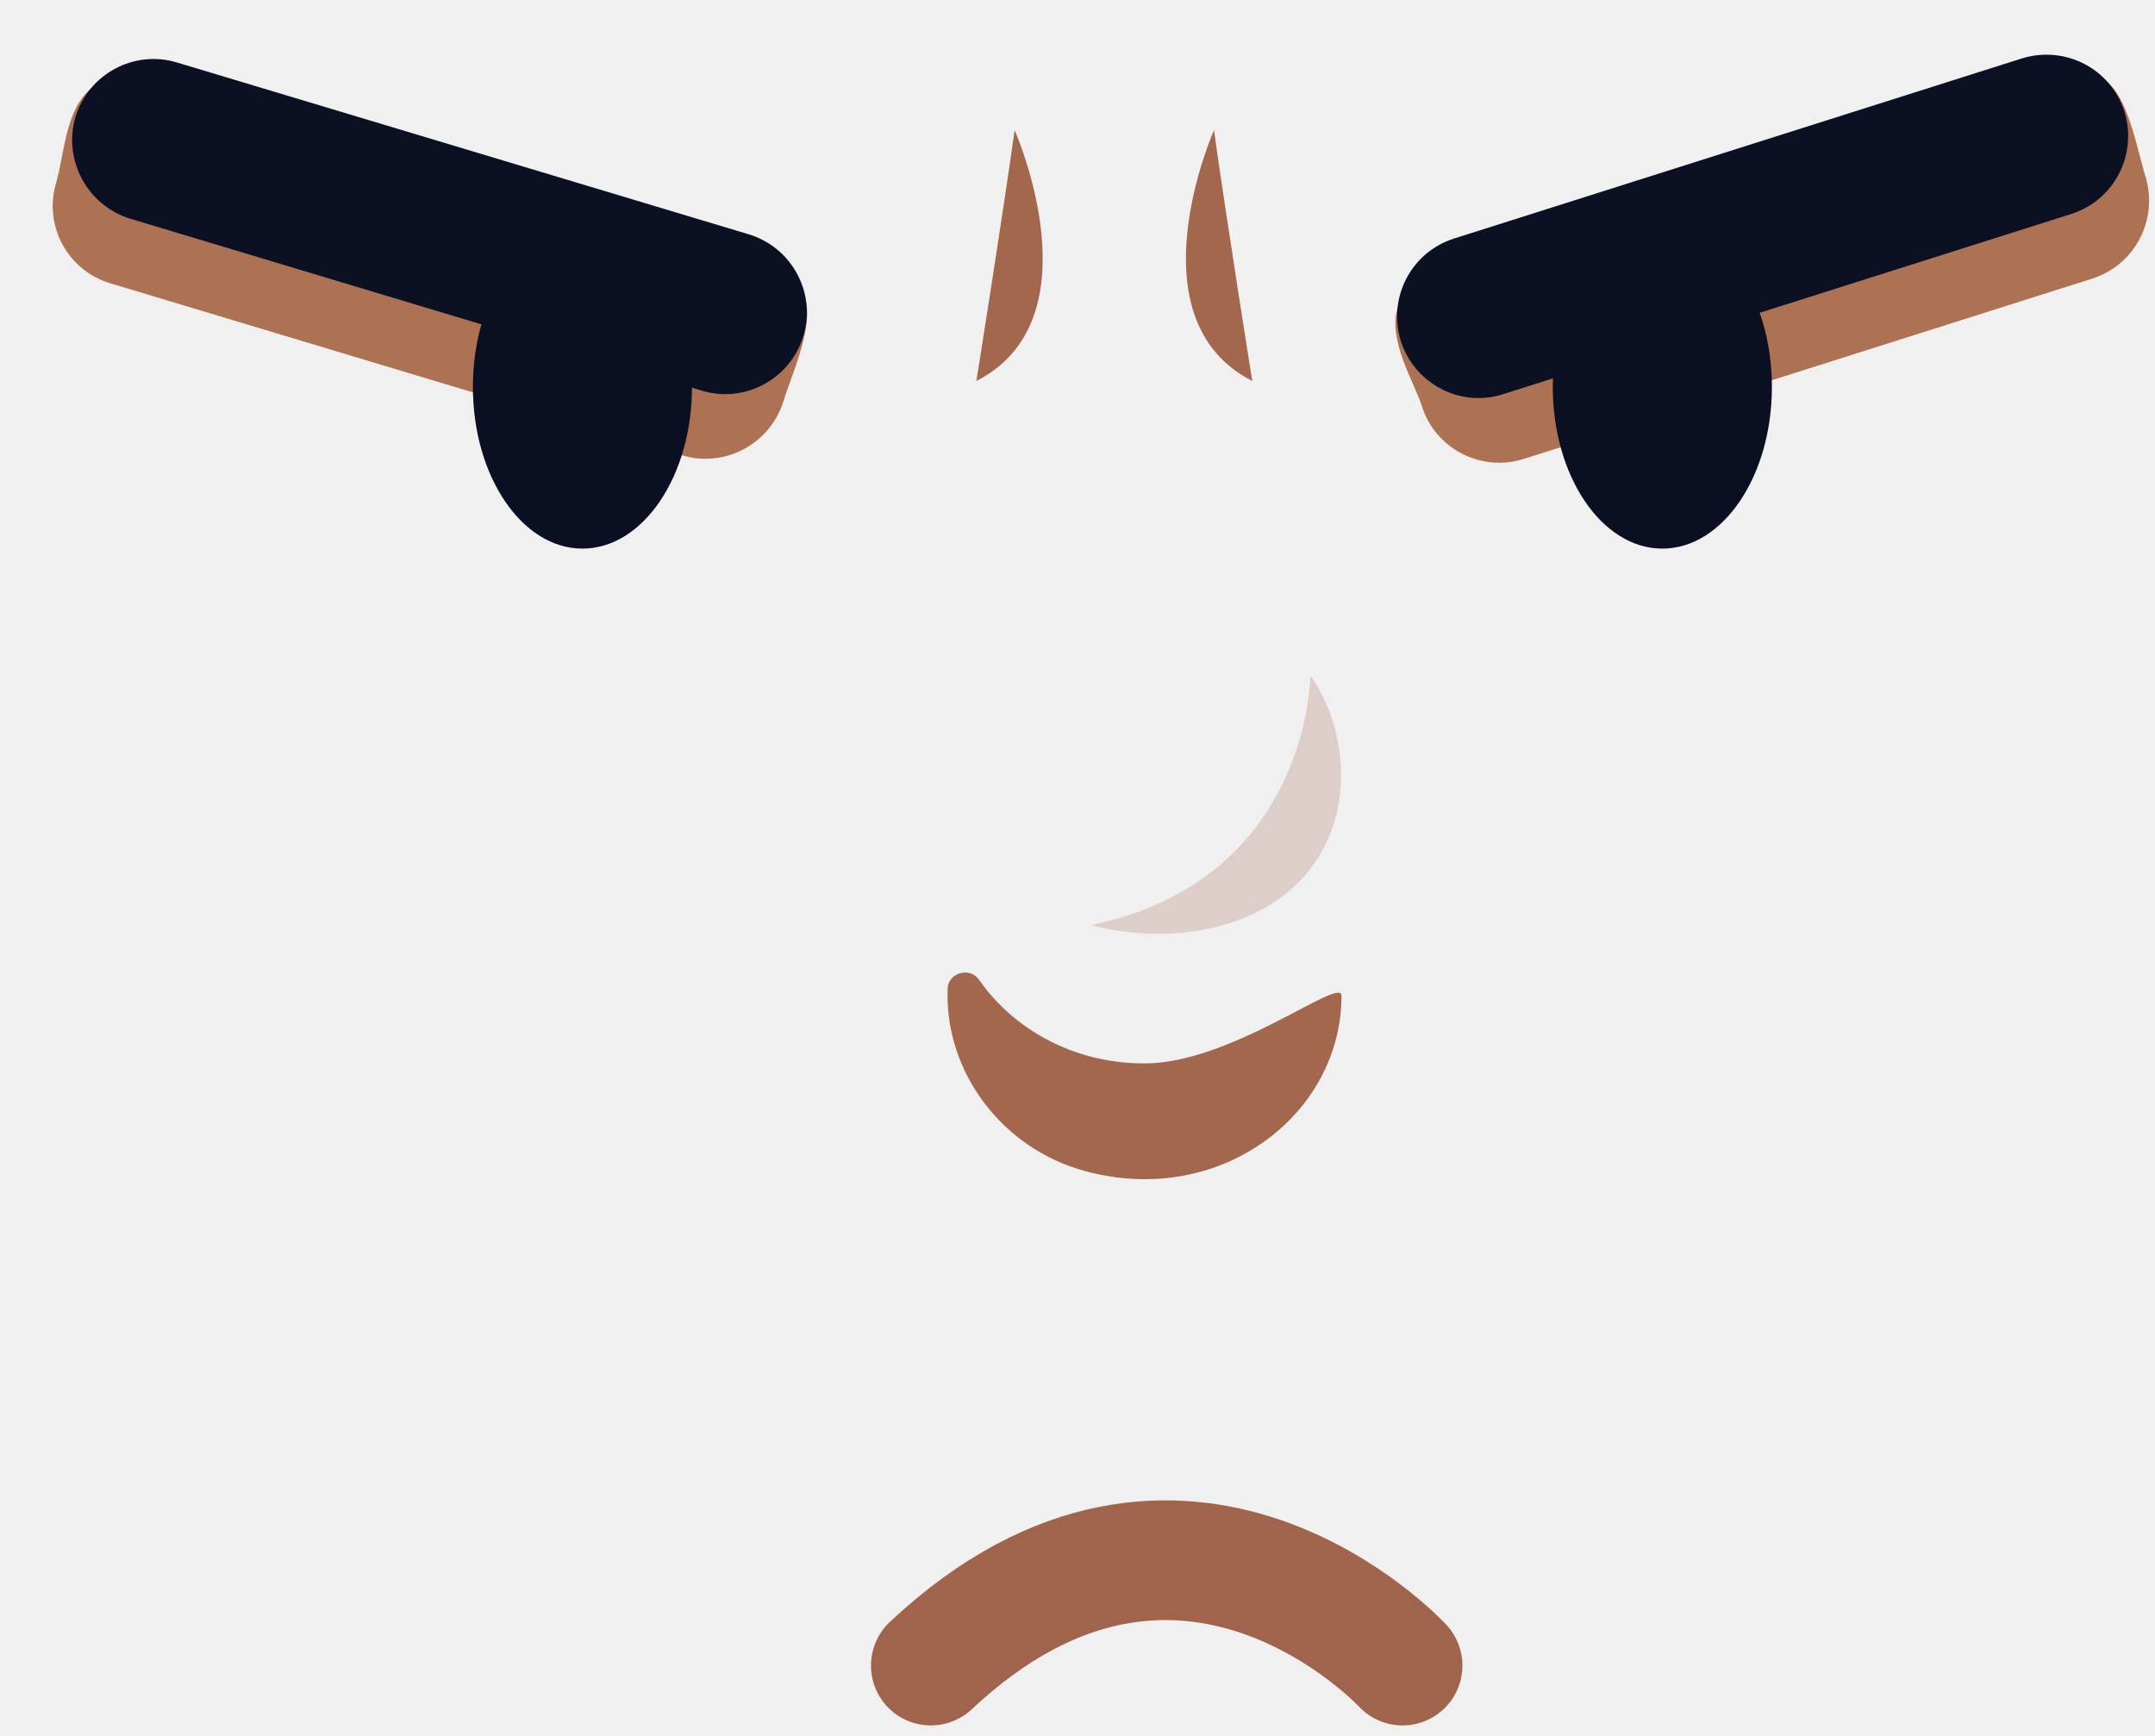
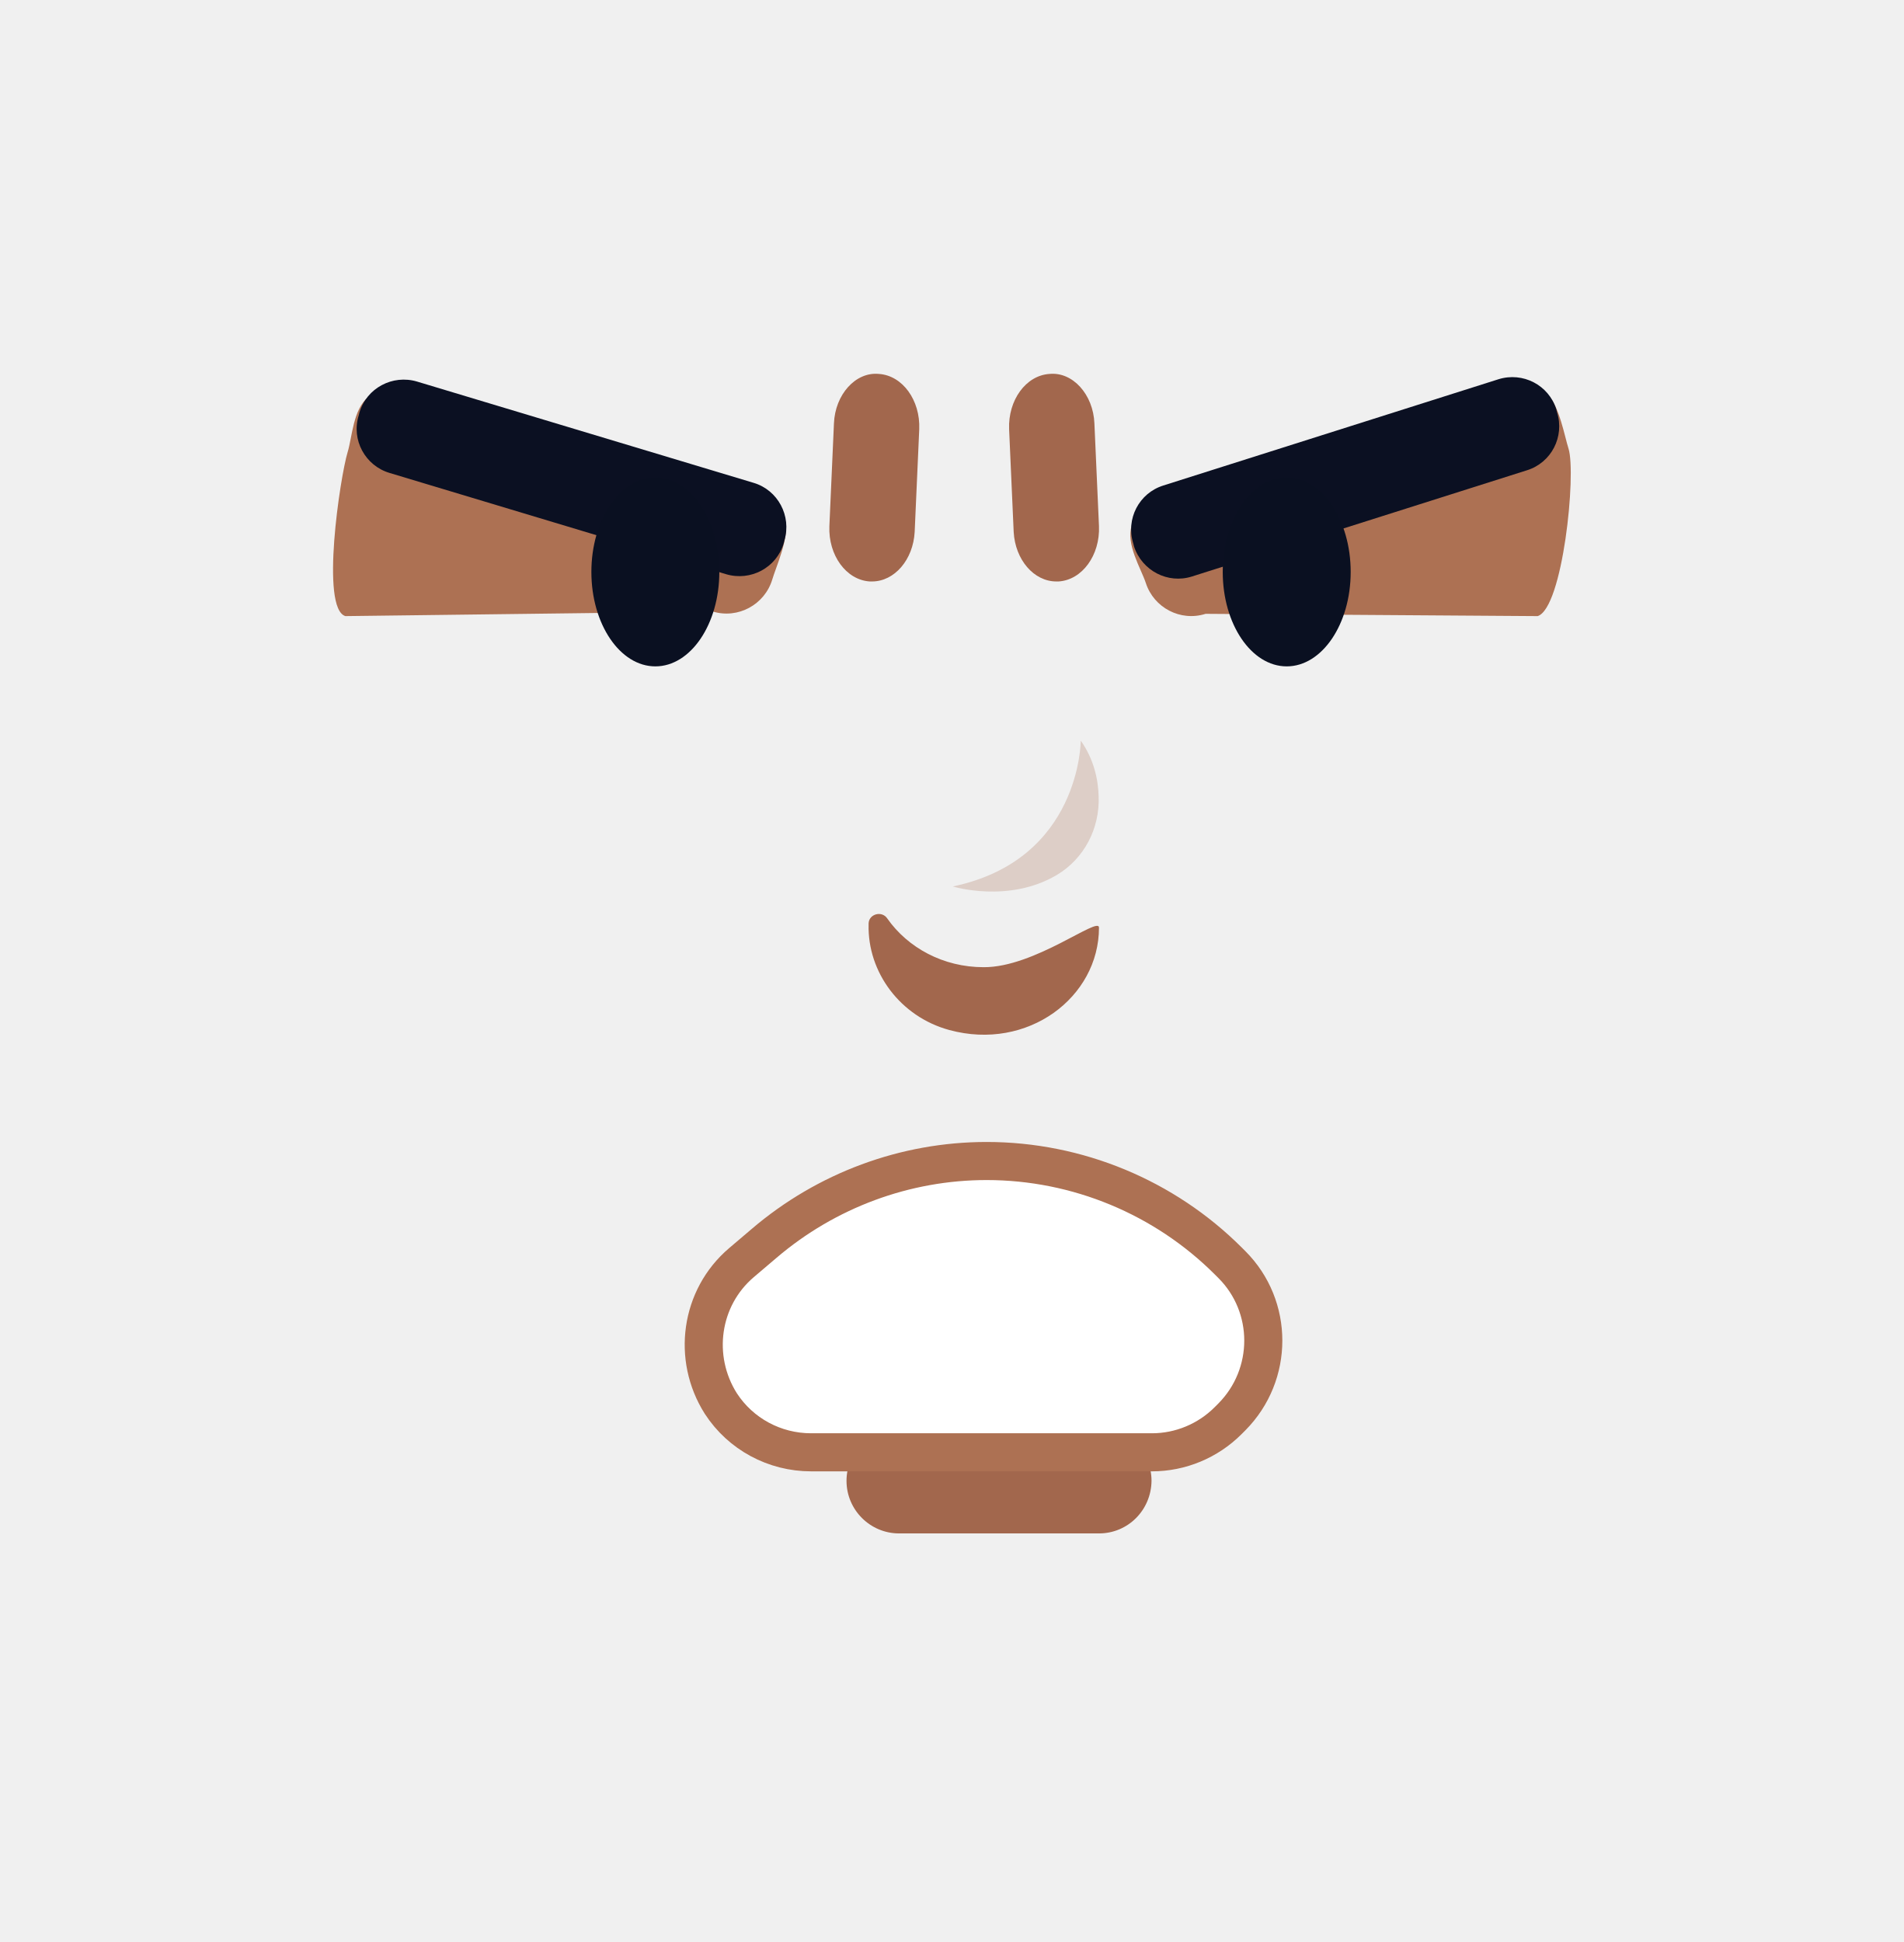
- <svg xmlns="http://www.w3.org/2000/svg" width="36" height="29" viewBox="0 0 36 29" fill="none">
-   <g clip-path="url(#clip0_225_3868)">
-     <path d="M23.43 27.825C23.43 27.825 19.77 23.865 15.55 27.825" stroke="#9F644B" stroke-width="2" stroke-miterlimit="10" stroke-linecap="round" />
-     <path d="M1.85 4.735L11.39 7.605C12.11 7.825 12.87 7.415 13.09 6.695C13.19 6.355 13.56 5.545 13.47 5.085C13.37 4.565 12.78 4.405 12.39 4.295L2.85 1.425C2.55 1.335 1.85 1.225 1.54 1.465C1.09 1.805 1.07 2.615 0.94 3.045C0.72 3.765 1.13 4.525 1.85 4.735Z" fill="#AD7153" />
-     <path d="M2.18 3.655L11.72 6.525C12.44 6.745 13.2 6.335 13.42 5.615C13.64 4.895 13.23 4.135 12.51 3.915L2.96 1.045C2.24 0.825 1.48 1.235 1.26 1.955C1.05 2.675 1.46 3.435 2.18 3.655Z" fill="#0B1022" />
-     <path d="M25.46 7.665L34.95 4.655C35.67 4.425 36.06 3.665 35.84 2.945C35.73 2.615 35.58 1.725 35.24 1.405C34.86 1.035 34.29 1.235 33.9 1.355L24.41 4.365C24.12 4.455 23.47 4.765 23.35 5.135C23.18 5.675 23.61 6.355 23.75 6.775C23.97 7.495 24.74 7.895 25.46 7.665Z" fill="#AD7153" />
-     <path d="M25.11 6.585L34.6 3.575C35.32 3.345 35.71 2.585 35.49 1.865C35.26 1.145 34.5 0.755 33.78 0.975L24.29 3.985C23.57 4.215 23.18 4.975 23.4 5.695C23.63 6.415 24.4 6.815 25.11 6.585Z" fill="#0B1022" />
-     <path d="M22.41 16.635C22.41 18.625 20.38 20.175 18.13 19.565C16.73 19.185 15.79 17.905 15.83 16.545C15.83 16.535 15.83 16.525 15.83 16.515C15.84 16.245 16.21 16.145 16.36 16.375C16.95 17.215 17.96 17.765 19.11 17.765C20.57 17.775 22.41 16.295 22.41 16.635Z" fill="#A2674D" />
-     <path opacity="0.25" d="M21.89 11.285C21.89 11.285 21.89 14.685 18.23 15.455C18.23 15.455 19.82 15.945 21.2 15.125C21.99 14.655 22.43 13.805 22.4 12.885C22.39 12.395 22.26 11.815 21.89 11.285Z" fill="#A2674D" />
-     <path d="M9.73 9.165C10.741 9.165 11.56 7.956 11.56 6.465C11.56 4.974 10.741 3.765 9.73 3.765C8.719 3.765 7.9 4.974 7.9 6.465C7.9 7.956 8.719 9.165 9.73 9.165Z" fill="#0A1021" />
-     <path d="M27.77 9.165C28.781 9.165 29.6 7.956 29.6 6.465C29.6 4.974 28.781 3.765 27.77 3.765C26.759 3.765 25.94 4.974 25.94 6.465C25.94 7.956 26.759 9.165 27.77 9.165Z" fill="#0A1021" />
-     <path d="M16.95 2.175C16.95 2.175 18.35 5.325 16.31 6.365C16.31 6.375 16.74 3.675 16.95 2.175Z" fill="#A2674D" />
-     <path d="M20.28 2.175C20.28 2.175 18.88 5.325 20.92 6.365C20.92 6.375 20.49 3.675 20.28 2.175Z" fill="#A2674D" />
+ <svg xmlns="http://www.w3.org/2000/svg" width="50" height="51" viewBox="0 0 50 51" fill="none">
+   <g clip-path="url(#clip0_329_444)">
+     <path d="M9.07 16.18L18.72 16.06C19.38 16.26 20.08 15.88 20.28 15.22C20.37 14.91 20.71 14.16 20.63 13.74C20.54 13.26 19.99 13.12 19.64 13.01L10.88 10.38C10.61 10.3 9.96 10.19 9.68 10.42C9.27 10.74 9.25 11.48 9.13 11.87C8.93 12.53 8.41 15.98 9.07 16.18Z" fill="#AD7153" />
+     <path d="M10.23 12.42L19.07 15.08C19.71 15.27 20.39 14.91 20.58 14.27L20.6 14.19C20.79 13.55 20.43 12.87 19.79 12.68L10.95 10.02C10.31 9.83 9.63 10.19 9.44 10.83L9.42 10.91C9.22 11.55 9.59 12.23 10.23 12.42Z" fill="#0B1022" />
+     <path d="M31.66 16.12L40.38 16.18C41.04 15.97 41.4 12.44 41.19 11.78C41.09 11.47 40.95 10.66 40.64 10.36C40.29 10.02 39.76 10.21 39.41 10.32L30.69 13.09C30.42 13.18 29.83 13.45 29.72 13.8C29.56 14.29 29.96 14.92 30.09 15.31C30.3 15.96 31 16.33 31.66 16.12Z" fill="#AD7153" />
+     <path d="M31.3 15.14L40.1 12.35C40.74 12.15 41.09 11.47 40.89 10.83L40.87 10.75C40.67 10.11 39.99 9.76 39.35 9.96L30.55 12.75C29.91 12.95 29.56 13.63 29.76 14.27L29.78 14.35C29.99 14.99 30.67 15.34 31.3 15.14Z" fill="#0B1022" />
+     <path d="M28.86 24.36C28.86 26.19 26.99 27.61 24.93 27.05C23.64 26.7 22.78 25.53 22.81 24.28C22.81 24.27 22.81 24.26 22.81 24.25C22.82 24 23.16 23.91 23.3 24.12C23.84 24.89 24.77 25.4 25.83 25.4C27.17 25.41 28.86 24.05 28.86 24.36Z" fill="#A2674D" />
+     <path opacity="0.25" d="M28.381 19.45C28.381 19.45 28.381 22.58 25.02 23.28C25.02 23.28 26.48 23.73 27.75 22.98C28.471 22.55 28.881 21.76 28.851 20.92C28.84 20.46 28.721 19.93 28.381 19.45Z" fill="#A2674D" />
+     <path d="M17.21 17.5C18.138 17.5 18.89 16.39 18.89 15.02C18.89 13.65 18.138 12.54 17.21 12.54C16.282 12.54 15.53 13.65 15.53 15.02C15.53 16.39 16.282 17.5 17.21 17.5Z" fill="#0A1021" />
+     <path d="M33.79 17.5C34.718 17.5 35.47 16.39 35.47 15.02C35.47 13.65 34.718 12.54 33.79 12.54C32.862 12.54 32.11 13.65 32.11 15.02C32.11 16.39 32.862 17.5 33.79 17.5Z" fill="#0A1021" />
+     <path d="M22.9 15.27C22.88 15.27 22.86 15.27 22.84 15.27C22.22 15.23 21.75 14.58 21.78 13.82L21.9 11.12C21.93 10.36 22.47 9.76 23.08 9.82C23.7 9.86 24.17 10.51 24.14 11.27L24.02 13.97C23.98 14.7 23.49 15.27 22.9 15.27Z" fill="#A2674D" />
+     <path d="M27.74 15.27C27.76 15.27 27.78 15.27 27.8 15.27C28.42 15.23 28.89 14.58 28.86 13.82L28.74 11.12C28.71 10.36 28.17 9.76 27.56 9.82C26.94 9.86 26.47 10.51 26.5 11.27L26.62 13.97C26.66 14.7 27.15 15.27 27.74 15.27Z" fill="#A2674D" />
+     <path d="M28.86 40.27H23.61C22.85 40.27 22.23 39.65 22.23 38.89C22.23 38.13 22.85 37.51 23.61 37.51H28.86C29.62 37.51 30.24 38.13 30.24 38.89C30.23 39.66 29.62 40.27 28.86 40.27Z" fill="#A2674D" />
+     <path d="M19.47 33.16L20.07 32.65C21.7 31.26 23.77 30.49 25.91 30.49C28.29 30.49 30.58 31.44 32.26 33.12L32.35 33.21C33.45 34.31 33.45 36.1 32.35 37.21L32.25 37.31C31.72 37.84 31 38.14 30.25 38.14H21.3C20.34 38.14 19.45 37.66 18.93 36.86C18.17 35.66 18.39 34.08 19.47 33.16Z" fill="white" stroke="#AD7153" stroke-miterlimit="10" />
  </g>
  <defs>
-     <clipPath id="clip0_225_3868">
-       <rect width="35.02" height="27.91" fill="white" transform="translate(0.879883 0.914917)" />
+     <clipPath id="clip0_329_444">
+       <rect width="50" height="50" fill="white" transform="translate(0 0.0400391)" />
    </clipPath>
  </defs>
</svg>
